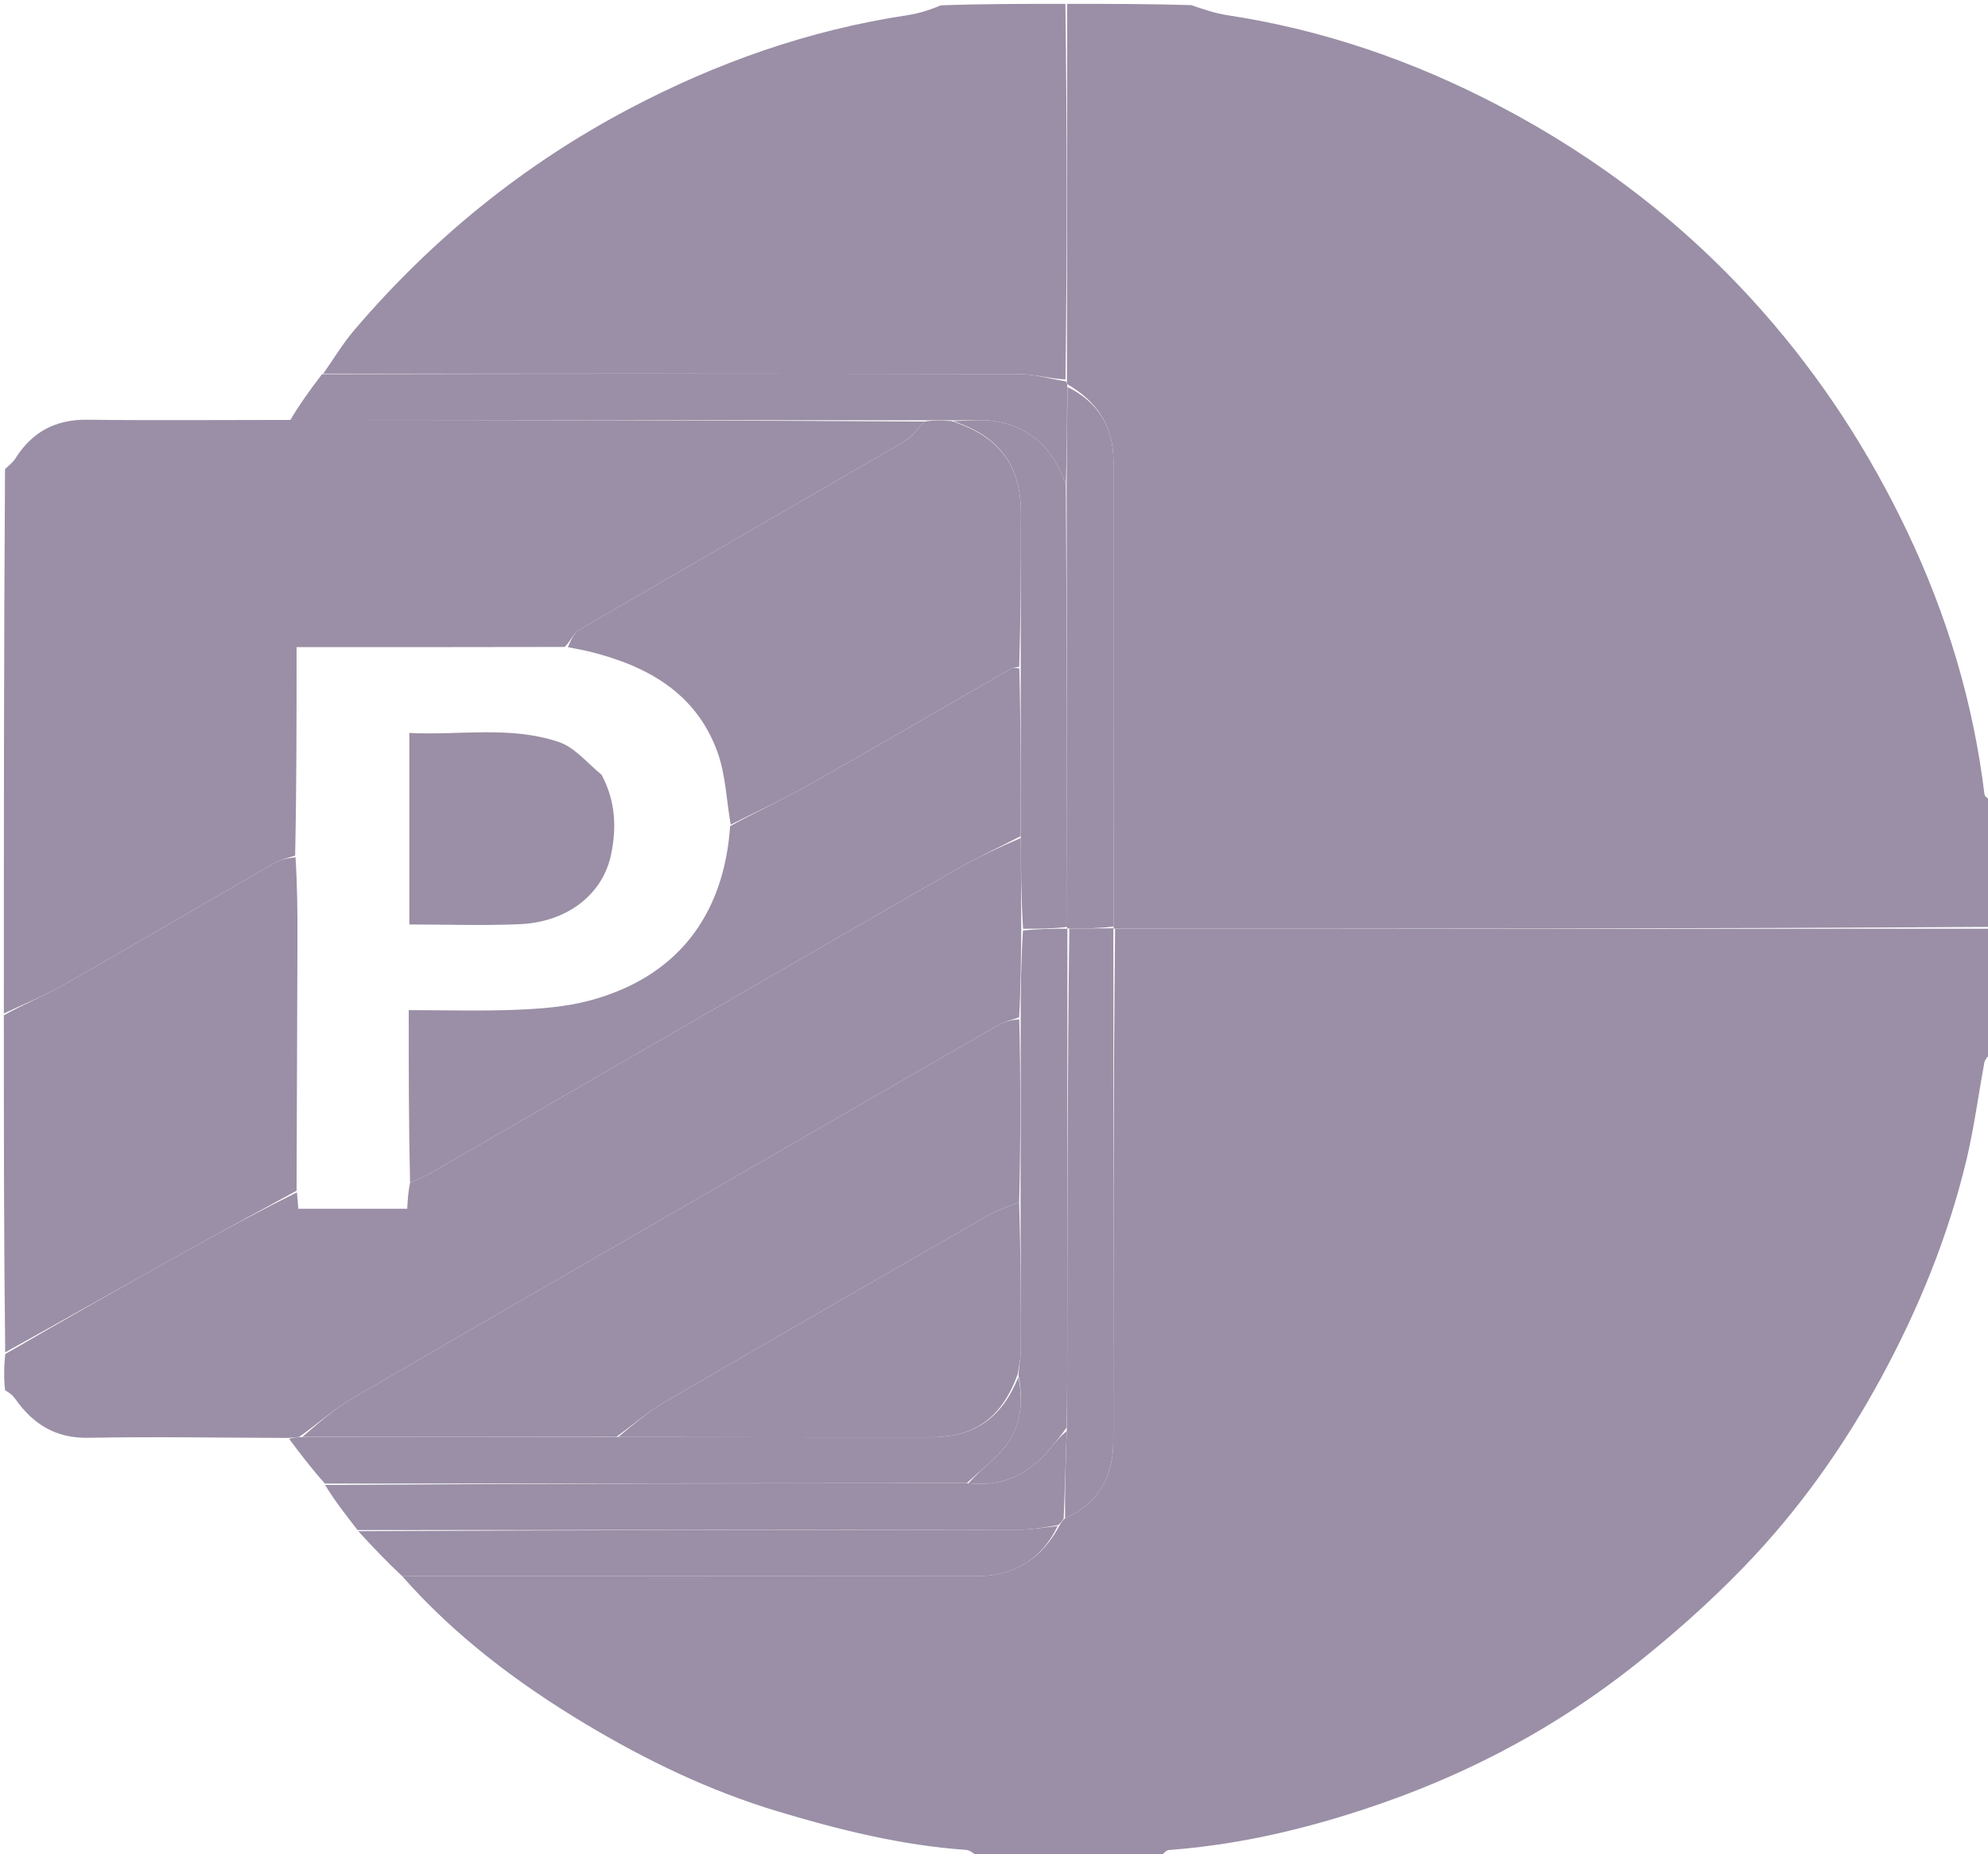
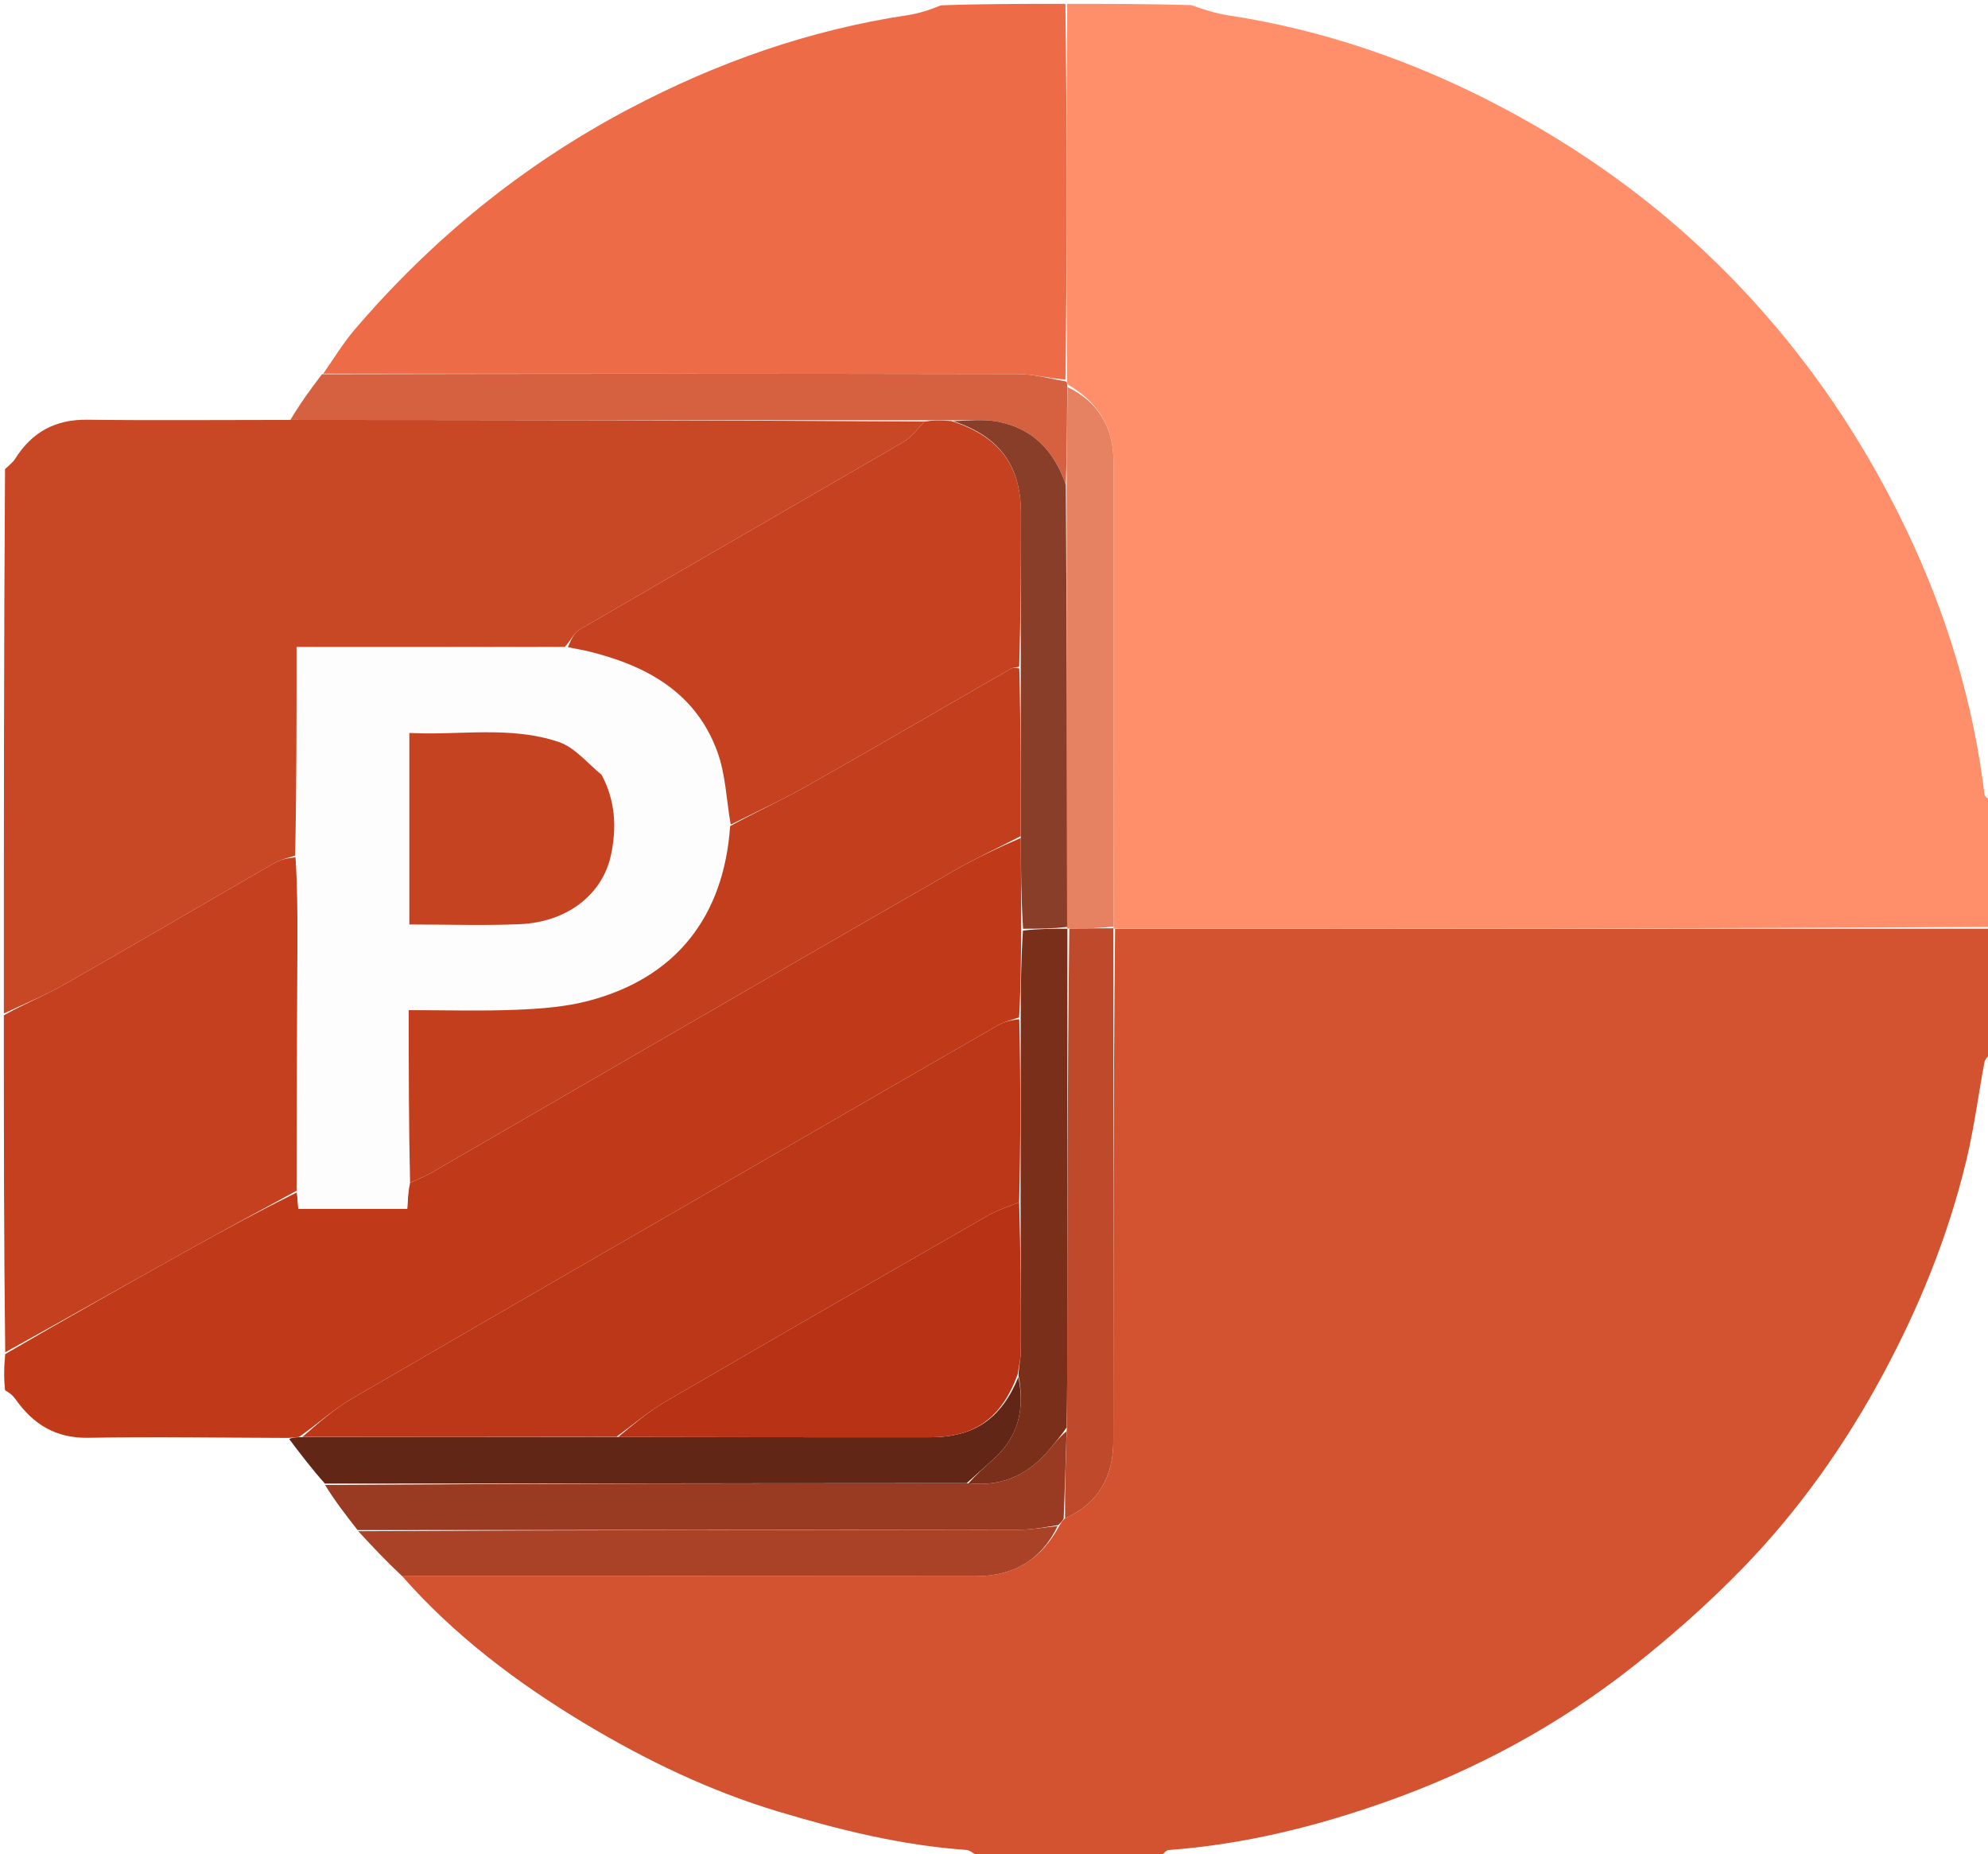
<svg xmlns="http://www.w3.org/2000/svg" version="1.1" id="Layer_1" x="0px" y="0px" width="100%" viewBox="0 0 516 481" enable-background="new 0 0 516 481" xml:space="preserve">
-   <path fill="#9A8FA6" opacity="1" stroke="none" d=" M517,241   C517,251.688 517,262.375 516.597,273.368   C515.806,274.349 515.197,274.983 515.062,275.705   C513.479,284.208 512.375,292.823 510.355,301.218   C505.638,320.82 498.089,339.347 488.498,357.101   C478.692,375.255 466.843,391.955 452.54,406.723   C443.6,415.954 433.884,424.557 423.784,432.512   C404.531,447.675 383.149,459.26 360.022,467.468   C341.662,473.985 322.867,478.64 303.357,480.086   C302.529,480.148 301.784,481.336 301,482   C285.312,482 269.625,482 253.619,481.587   C252.458,480.786 251.636,480.114 250.77,480.053   C234.067,478.881 217.96,474.893 201.987,470.096   C184.224,464.762 167.662,456.784 151.85,447.295   C134.191,436.698 117.843,424.333 104.381,409.01   C154.287,409.004 203.719,408.966 253.15,409.03   C263.142,409.042 270.317,404.731 275.077,395.727   C275.51,395.007 275.801,394.53 276.445,394.018   C285.289,390.022 288.959,383.013 288.969,373.994   C289.019,329.697 288.971,285.399 289.427,241.073   C365.599,241.029 441.299,241.015 517,241  z" />
-   <path fill="#9A8FA6" opacity="1" stroke="none" d=" M517,240.531   C441.299,241.015 365.599,241.029 289.453,241.02   C289.009,240.996 289.055,240.889 289.04,240.43   C289.017,199.881 288.993,159.791 289.011,119.701   C289.015,110.678 284.865,104.245 277.051,99.723   C277.007,99.492 276.904,99.032 276.928,98.561   C276.968,65.728 276.984,33.364 277,1   C287.688,1 298.375,1 309.193,1.332   C312.416,2.438 315.47,3.47 318.609,3.948   C343.339,7.71 366.612,15.717 388.767,27.282   C415.024,40.988 437.999,58.689 457.637,80.969   C472.839,98.216 485.134,117.185 494.99,137.858   C505.33,159.547 512.186,182.242 515.082,206.122   C515.166,206.816 516.336,207.377 517,208   C517,218.688 517,229.375 517,240.531  z" />
-   <path fill="#9A8FA6" opacity="1" stroke="none" d=" M1,263   C1,215.979 1,168.958 1.303,121.728   C2.394,120.702 3.351,119.991 3.941,119.051   C8.283,112.133 14.336,108.817 22.652,108.921   C40.065,109.137 57.482,108.967 75.372,108.971   C130.567,109.011 185.287,109.037 239.93,109.393   C238.087,111.394 236.566,113.483 234.521,114.671   C206.491,130.971 178.371,147.118 150.351,163.435   C148.881,164.292 148.104,166.341 146.588,167.884   C123.288,167.933 100.406,167.933 76.979,167.933   C76.979,186.413 76.979,204.207 76.607,222.023   C74.542,222.682 72.722,223.097 71.176,223.989   C52.956,234.488 34.827,245.145 16.556,255.553   C11.573,258.392 6.196,260.537 1,263  z" />
-   <path fill="#9A8FA6" opacity="1" stroke="none" d=" M83.891,96.973   C86.586,93.16 89.001,89.107 92.022,85.572   C112.14,62.031 135.721,42.81 163.178,28.305   C186.039,16.228 210.029,7.778 235.624,3.926   C238.599,3.478 241.496,2.506 244.215,1.389   C254.688,1 265.375,1 276.531,1   C276.984,33.364 276.968,65.728 276.556,98.475   C272.256,98.24 268.354,97.088 264.449,97.08   C204.263,96.957 144.077,96.982 83.891,96.973  z" />
-   <path fill="#9A8FA6" opacity="1" stroke="none" d=" M74.9,373.15   C57.582,373.101 40.258,372.793 22.946,373.111   C14.45,373.268 8.611,369.603 3.979,363.038   C3.332,362.121 2.428,361.386 1.322,360.783   C1,357.969 1,354.939 1.353,351.386   C17.629,341.915 33.53,332.929 49.482,324.033   C58.604,318.946 67.81,314.007 77.073,309.421   C77.251,311.106 77.335,312.373 77.421,313.679   C87.075,313.679 96.311,313.679 105.698,313.679   C105.84,311.264 105.965,309.133 106.437,306.93   C108.571,305.986 110.421,305.22 112.141,304.227   C128.123,295 144.074,285.72 160.051,276.484   C189.27,259.593 218.477,242.681 247.747,225.88   C253.329,222.676 259.182,219.945 264.937,217.464   C265.009,225.63 265.053,233.328 265.07,241.492   C264.993,249.303 264.941,256.647 264.523,264.017   C262.463,264.695 260.65,265.14 259.094,266.032   C243.962,274.701 228.874,283.448 213.771,292.168   C172.922,315.753 132.038,339.279 91.265,362.995   C86.533,365.747 82.407,369.541 77.613,372.897   C76.451,373.012 75.676,373.081 74.9,373.15  z" />
-   <path fill="#9A8FA6" opacity="1" stroke="none" d=" M76.978,309.001   C67.81,314.007 58.604,318.946 49.482,324.033   C33.53,332.929 17.629,341.915 1.353,350.932   C1,321.979 1,292.958 1,263.469   C6.196,260.537 11.573,258.392 16.556,255.553   C34.827,245.145 52.956,234.488 71.176,223.989   C72.722,223.097 74.542,222.682 76.7,222.483   C77.181,229.889 77.225,236.857 77.205,243.825   C77.142,265.55 77.055,287.275 76.978,309.001  z" />
-   <path fill="#9A8FA6" opacity="1" stroke="none" d=" M92.812,397.057   C89.858,393.276 86.905,389.495 84.382,385.356   C140.185,384.956 195.558,384.915 251.384,384.911   C260.575,385.911 267.32,382.364 272.718,375.741   C274.052,374.105 275.441,372.514 276.852,371.375   C276.63,379.249 276.362,386.651 276.093,394.052   C275.801,394.53 275.51,395.007 274.664,395.766   C270.977,396.364 267.844,396.955 264.712,396.959   C207.412,397.034 150.112,397.038 92.812,397.057  z" />
-   <path fill="#9A8FA6" opacity="1" stroke="none" d=" M92.986,397.349   C150.112,397.038 207.412,397.034 264.712,396.959   C267.844,396.955 270.977,396.364 274.522,396.007   C270.317,404.731 263.142,409.042 253.15,409.03   C203.719,408.966 154.287,409.004 104.381,409.01   C100.324,405.223 96.743,401.432 92.986,397.349  z" />
-   <path fill="#9A8FA6" opacity="1" stroke="none" d=" M276.445,394.018   C276.362,386.651 276.63,379.249 276.882,370.916   C276.911,365.999 276.991,362.014 276.995,358.029   C277.034,319.001 277.061,279.973 277.547,240.96   C281.687,240.947 285.371,240.918 289.055,240.889   C289.055,240.889 289.009,240.996 288.983,241.049   C288.971,285.399 289.019,329.697 288.969,373.994   C288.959,383.013 285.289,390.022 276.445,394.018  z" />
-   <path fill="#9A8FA6" opacity="1" stroke="none" d=" M83.579,97.11   C144.077,96.982 204.263,96.957 264.449,97.08   C268.354,97.088 272.256,98.24 276.532,98.946   C276.904,99.032 277.007,99.492 277.023,100.195   C276.974,109.311 276.909,117.722 276.65,125.844   C273.65,116.964 268.033,111.19 259.089,109.442   C255.236,108.689 251.143,109.167 246.712,109.064   C244.178,109.048 242.093,109.055 240.007,109.063   C185.287,109.037 130.567,109.011 75.372,108.971   C77.688,105.053 80.477,101.15 83.579,97.11  z" />
-   <path fill="#9A8FA6" opacity="1" stroke="none" d=" M276.845,126.133   C276.909,117.722 276.974,109.311 277.067,100.427   C284.865,104.245 289.015,110.678 289.011,119.701   C288.993,159.791 289.017,199.881 289.04,240.43   C285.371,240.918 281.687,240.947 277.508,240.954   C277.013,240.932 276.974,241.001 276.983,240.532   C276.943,202.087 276.894,164.11 276.845,126.133  z" />
-   <path fill="#9A8FA6" opacity="1" stroke="none" d=" M189.654,213.996   C188.554,207.655 188.353,200.986 186.179,195.038   C180.546,179.63 167.749,172.692 152.699,169.014   C151.084,168.619 149.433,168.374 147.402,167.947   C148.104,166.341 148.881,164.292 150.351,163.435   C178.371,147.118 206.491,130.971 234.521,114.671   C236.566,113.483 238.087,111.394 239.93,109.393   C242.093,109.055 244.178,109.048 246.975,109.268   C259.405,113.242 264.985,120.828 264.991,133.169   C264.998,146.445 264.937,159.72 264.546,173.02   C263.547,173.22 262.836,173.268 262.281,173.587   C244.689,183.701 227.166,193.936 209.504,203.928   C203.053,207.577 196.28,210.657 189.654,213.996  z" />
-   <path fill="#9A8FA6" opacity="1" stroke="none" d=" M250.931,384.874   C195.558,384.915 140.185,384.956 84.332,384.998   C80.982,381.242 78.112,377.485 75.071,373.439   C75.676,373.081 76.451,373.012 78.079,372.945   C105.955,372.917 132.978,372.887 160.467,372.902   C187.76,372.963 214.585,372.992 241.411,372.984   C252.98,372.981 259.958,368.042 264.318,357.384   C266.123,365.954 264.154,373.038 257.8,378.719   C255.508,380.768 253.221,382.822 250.931,384.874  z" />
-   <path fill="#9A8FA6" opacity="1" stroke="none" d=" M160.001,372.856   C132.978,372.887 105.955,372.917 78.466,372.9   C82.407,369.541 86.533,365.747 91.265,362.995   C132.038,339.279 172.922,315.753 213.771,292.168   C228.874,283.448 243.962,274.701 259.094,266.032   C260.65,265.14 262.463,264.695 264.559,264.486   C264.938,280.617 264.916,296.305 264.53,312.019   C261.586,313.157 258.868,314.029 256.446,315.418   C228.484,331.465 200.531,347.529 172.674,363.759   C168.201,366.365 164.213,369.803 160.001,372.856  z" />
-   <path fill="#9A8FA6" opacity="1" stroke="none" d=" M189.512,214.368   C196.28,210.657 203.053,207.577 209.504,203.928   C227.166,193.936 244.689,183.701 262.281,173.587   C262.836,173.268 263.547,173.22 264.575,173.489   C264.946,188.287 264.928,202.641 264.909,216.996   C259.182,219.945 253.329,222.676 247.747,225.88   C218.477,242.681 189.27,259.593 160.051,276.484   C144.074,285.72 128.123,295 112.141,304.227   C110.421,305.22 108.571,305.986 106.437,306.93   C106.091,292.236 106.091,277.471 106.091,262.133   C115.576,262.133 124.851,262.413 134.099,262.035   C140.367,261.779 146.78,261.295 152.811,259.708   C175.3,253.79 187.876,238.018 189.512,214.368  z" />
-   <path fill="#9A8FA6" opacity="1" stroke="none" d=" M264.894,311.994   C264.916,296.305 264.938,280.617 264.925,264.46   C264.941,256.647 264.993,249.303 265.521,241.484   C269.656,241.007 273.315,241.004 276.974,241.001   C276.974,241.001 277.013,240.932 277.053,240.938   C277.061,279.973 277.034,319.001 276.995,358.029   C276.991,362.014 276.911,365.999 276.836,370.444   C275.441,372.514 274.052,374.105 272.718,375.741   C267.32,382.364 260.575,385.911 251.384,384.911   C253.221,382.822 255.508,380.768 257.8,378.719   C264.154,373.038 266.123,365.954 264.361,356.966   C264.46,354.408 264.95,352.612 264.954,350.813   C264.99,337.874 264.926,324.934 264.894,311.994  z" />
-   <path fill="#9A8FA6" opacity="1" stroke="none" d=" M276.983,240.532   C273.315,241.004 269.656,241.007 265.547,241.018   C265.053,233.328 265.009,225.63 264.937,217.464   C264.928,202.641 264.946,188.287 264.936,173.464   C264.937,159.72 264.998,146.445 264.991,133.169   C264.985,120.828 259.405,113.242 247.423,109.291   C251.143,109.167 255.236,108.689 259.089,109.442   C268.033,111.19 273.65,116.964 276.65,125.844   C276.894,164.11 276.943,202.087 276.983,240.532  z" />
-   <path fill="#9A8FA6" opacity="1" stroke="none" d=" M156.154,201.075   C159.818,207.909 160.053,214.916 158.595,221.824   C156.407,232.19 147.155,239.269 135.033,239.818   C125.584,240.245 116.1,239.903 106.248,239.903   C106.248,223.448 106.248,207.236 106.248,190.203   C119.182,190.888 132.397,188.267 145.076,192.565   C149.163,193.95 152.367,197.943 156.154,201.075  z" />
-   <path fill="#9A8FA6" opacity="1" stroke="none" d=" M264.53,312.019   C264.926,324.934 264.99,337.874 264.954,350.813   C264.95,352.612 264.46,354.408 264.152,356.623   C259.958,368.042 252.98,372.981 241.411,372.984   C214.585,372.992 187.76,372.963 160.467,372.902   C164.213,369.803 168.201,366.365 172.674,363.759   C200.531,347.529 228.484,331.465 256.446,315.418   C258.868,314.029 261.586,313.157 264.53,312.019  z" />
+   <path fill="#D35230" opacity="1" stroke="none" d=" M517,241   C517,251.688 517,262.375 516.597,273.368   C515.806,274.349 515.197,274.983 515.062,275.705   C513.479,284.208 512.375,292.823 510.355,301.218   C505.638,320.82 498.089,339.347 488.498,357.101   C478.692,375.255 466.843,391.955 452.54,406.723   C443.6,415.954 433.884,424.557 423.784,432.512   C404.531,447.675 383.149,459.26 360.022,467.468   C341.662,473.985 322.867,478.64 303.357,480.086   C302.529,480.148 301.784,481.336 301,482   C285.312,482 269.625,482 253.619,481.587   C252.458,480.786 251.636,480.114 250.77,480.053   C234.067,478.881 217.96,474.893 201.987,470.096   C184.224,464.762 167.662,456.784 151.85,447.295   C134.191,436.698 117.843,424.333 104.381,409.01   C154.287,409.004 203.719,408.966 253.15,409.03   C263.142,409.042 270.317,404.731 275.077,395.727   C275.51,395.007 275.801,394.53 276.445,394.018   C285.289,390.022 288.959,383.013 288.969,373.994   C289.019,329.697 288.971,285.399 289.427,241.073   C365.599,241.029 441.299,241.015 517,241  z" />
+   <path fill="#FF8F6B" opacity="1" stroke="none" d=" M517,240.531   C441.299,241.015 365.599,241.029 289.453,241.02   C289.009,240.996 289.055,240.889 289.04,240.43   C289.017,199.881 288.993,159.791 289.011,119.701   C289.015,110.678 284.865,104.245 277.051,99.723   C277.007,99.492 276.904,99.032 276.928,98.561   C276.968,65.728 276.984,33.364 277,1   C287.688,1 298.375,1 309.193,1.332   C312.416,2.438 315.47,3.47 318.609,3.948   C343.339,7.71 366.612,15.717 388.767,27.282   C415.024,40.988 437.999,58.689 457.637,80.969   C472.839,98.216 485.134,117.185 494.99,137.858   C505.33,159.547 512.186,182.242 515.082,206.122   C515.166,206.816 516.336,207.377 517,208   C517,218.688 517,229.375 517,240.531  z" />
+   <path fill="#C84724" opacity="1" stroke="none" d=" M1,263   C1,215.979 1,168.958 1.303,121.728   C2.394,120.702 3.351,119.991 3.941,119.051   C8.283,112.133 14.336,108.817 22.652,108.921   C40.065,109.137 57.482,108.967 75.372,108.971   C130.567,109.011 185.287,109.037 239.93,109.393   C238.087,111.394 236.566,113.483 234.521,114.671   C206.491,130.971 178.371,147.118 150.351,163.435   C148.881,164.292 148.104,166.341 146.588,167.884   C123.288,167.933 100.406,167.933 76.979,167.933   C76.979,186.413 76.979,204.207 76.607,222.023   C74.542,222.682 72.722,223.097 71.176,223.989   C52.956,234.488 34.827,245.145 16.556,255.553   C11.573,258.392 6.196,260.537 1,263  z" />
+   <path fill="#ED6C47" opacity="1" stroke="none" d=" M83.891,96.973   C86.586,93.16 89.001,89.107 92.022,85.572   C112.14,62.031 135.721,42.81 163.178,28.305   C186.039,16.228 210.029,7.778 235.624,3.926   C238.599,3.478 241.496,2.506 244.215,1.389   C254.688,1 265.375,1 276.531,1   C276.984,33.364 276.968,65.728 276.556,98.475   C272.256,98.24 268.354,97.088 264.449,97.08   C204.263,96.957 144.077,96.982 83.891,96.973  z" />
+   <path fill="#C03A1A" opacity="1" stroke="none" d=" M74.9,373.15   C57.582,373.101 40.258,372.793 22.946,373.111   C14.45,373.268 8.611,369.603 3.979,363.038   C3.332,362.121 2.428,361.386 1.322,360.783   C1,357.969 1,354.939 1.353,351.386   C17.629,341.915 33.53,332.929 49.482,324.033   C58.604,318.946 67.81,314.007 77.073,309.421   C77.251,311.106 77.335,312.373 77.421,313.679   C87.075,313.679 96.311,313.679 105.698,313.679   C105.84,311.264 105.965,309.133 106.437,306.93   C108.571,305.986 110.421,305.22 112.141,304.227   C128.123,295 144.074,285.72 160.051,276.484   C189.27,259.593 218.477,242.681 247.747,225.88   C253.329,222.676 259.182,219.945 264.937,217.464   C265.009,225.63 265.053,233.328 265.07,241.492   C264.993,249.303 264.941,256.647 264.523,264.017   C262.463,264.695 260.65,265.14 259.094,266.032   C243.962,274.701 228.874,283.448 213.771,292.168   C172.922,315.753 132.038,339.279 91.265,362.995   C86.533,365.747 82.407,369.541 77.613,372.897   C76.451,373.012 75.676,373.081 74.9,373.15  z" />
+   <path fill="#C5401E" opacity="1" stroke="none" d=" M76.978,309.001   C67.81,314.007 58.604,318.946 49.482,324.033   C33.53,332.929 17.629,341.915 1.353,350.932   C1,321.979 1,292.958 1,263.469   C6.196,260.537 11.573,258.392 16.556,255.553   C34.827,245.145 52.956,234.488 71.176,223.989   C72.722,223.097 74.542,222.682 76.7,222.483   C77.181,229.889 77.225,236.857 77.205,243.825   C77.142,265.55 77.055,287.275 76.978,309.001  z" />
+   <path fill="#983B22" opacity="1" stroke="none" d=" M92.812,397.057   C89.858,393.276 86.905,389.495 84.382,385.356   C140.185,384.956 195.558,384.915 251.384,384.911   C260.575,385.911 267.32,382.364 272.718,375.741   C274.052,374.105 275.441,372.514 276.852,371.375   C276.63,379.249 276.362,386.651 276.093,394.052   C275.801,394.53 275.51,395.007 274.664,395.766   C270.977,396.364 267.844,396.955 264.712,396.959   C207.412,397.034 150.112,397.038 92.812,397.057  z" />
+   <path fill="#A94226" opacity="1" stroke="none" d=" M92.986,397.349   C150.112,397.038 207.412,397.034 264.712,396.959   C267.844,396.955 270.977,396.364 274.522,396.007   C270.317,404.731 263.142,409.042 253.15,409.03   C203.719,408.966 154.287,409.004 104.381,409.01   C100.324,405.223 96.743,401.432 92.986,397.349  z" />
+   <path fill="#BE4A2B" opacity="1" stroke="none" d=" M276.445,394.018   C276.362,386.651 276.63,379.249 276.882,370.916   C276.911,365.999 276.991,362.014 276.995,358.029   C277.034,319.001 277.061,279.973 277.547,240.96   C281.687,240.947 285.371,240.918 289.055,240.889   C289.055,240.889 289.009,240.996 288.983,241.049   C288.971,285.399 289.019,329.697 288.969,373.994   C288.959,383.013 285.289,390.022 276.445,394.018  z" />
+   <path fill="#D66140" opacity="1" stroke="none" d=" M83.579,97.11   C144.077,96.982 204.263,96.957 264.449,97.08   C268.354,97.088 272.256,98.24 276.532,98.946   C276.904,99.032 277.007,99.492 277.023,100.195   C276.974,109.311 276.909,117.722 276.65,125.844   C273.65,116.964 268.033,111.19 259.089,109.442   C255.236,108.689 251.143,109.167 246.712,109.064   C244.178,109.048 242.093,109.055 240.007,109.063   C185.287,109.037 130.567,109.011 75.372,108.971   C77.688,105.053 80.477,101.15 83.579,97.11  z" />
+   <path fill="#E68161" opacity="1" stroke="none" d=" M276.845,126.133   C276.909,117.722 276.974,109.311 277.067,100.427   C284.865,104.245 289.015,110.678 289.011,119.701   C288.993,159.791 289.017,199.881 289.04,240.43   C285.371,240.918 281.687,240.947 277.508,240.954   C277.013,240.932 276.974,241.001 276.983,240.532   C276.943,202.087 276.894,164.11 276.845,126.133  z" />
+   <path fill="#FEFDFD" opacity="1" stroke="none" d=" M77.073,309.421   C77.055,287.275 77.142,265.55 77.205,243.825   C77.225,236.857 77.181,229.889 77.072,222.461   C76.979,204.207 76.979,186.413 76.979,167.933   C100.406,167.933 123.288,167.933 146.985,167.996   C149.433,168.374 151.084,168.619 152.699,169.014   C167.749,172.692 180.546,179.63 186.179,195.038   C188.353,200.986 188.554,207.655 189.512,214.368   C187.876,238.018 175.3,253.79 152.811,259.708   C146.78,261.295 140.367,261.779 134.099,262.035   C124.851,262.413 115.576,262.133 106.091,262.133   C106.091,277.471 106.091,292.236 106.091,307.002   C105.965,309.133 105.84,311.264 105.698,313.679   C96.311,313.679 87.075,313.679 77.421,313.679   C77.335,312.373 77.251,311.106 77.073,309.421  M155.974,200.742   C152.367,197.943 149.163,193.95 145.076,192.565   C132.397,188.267 119.182,190.888 106.248,190.203   C106.248,207.236 106.248,223.448 106.248,239.903   C116.1,239.903 125.584,240.245 135.033,239.818   C147.155,239.269 156.407,232.19 158.595,221.824   C160.053,214.916 159.818,207.909 155.974,200.742  z" />
+   <path fill="#C5411F" opacity="1" stroke="none" d=" M189.654,213.996   C188.554,207.655 188.353,200.986 186.179,195.038   C180.546,179.63 167.749,172.692 152.699,169.014   C151.084,168.619 149.433,168.374 147.402,167.947   C148.104,166.341 148.881,164.292 150.351,163.435   C178.371,147.118 206.491,130.971 234.521,114.671   C236.566,113.483 238.087,111.394 239.93,109.393   C242.093,109.055 244.178,109.048 246.975,109.268   C259.405,113.242 264.985,120.828 264.991,133.169   C264.998,146.445 264.937,159.72 264.546,173.02   C263.547,173.22 262.836,173.268 262.281,173.587   C244.689,183.701 227.166,193.936 209.504,203.928   C203.053,207.577 196.28,210.657 189.654,213.996  z" />
+   <path fill="#622616" opacity="1" stroke="none" d=" M250.931,384.874   C195.558,384.915 140.185,384.956 84.332,384.998   C80.982,381.242 78.112,377.485 75.071,373.439   C75.676,373.081 76.451,373.012 78.079,372.945   C105.955,372.917 132.978,372.887 160.467,372.902   C187.76,372.963 214.585,372.992 241.411,372.984   C252.98,372.981 259.958,368.042 264.318,357.384   C266.123,365.954 264.154,373.038 257.8,378.719   C255.508,380.768 253.221,382.822 250.931,384.874  z" />
+   <path fill="#BC3618" opacity="1" stroke="none" d=" M160.001,372.856   C132.978,372.887 105.955,372.917 78.466,372.9   C82.407,369.541 86.533,365.747 91.265,362.995   C132.038,339.279 172.922,315.753 213.771,292.168   C228.874,283.448 243.962,274.701 259.094,266.032   C260.65,265.14 262.463,264.695 264.559,264.486   C264.938,280.617 264.916,296.305 264.53,312.019   C261.586,313.157 258.868,314.029 256.446,315.418   C228.484,331.465 200.531,347.529 172.674,363.759   C168.201,366.365 164.213,369.803 160.001,372.856  z" />
+   <path fill="#C33E1D" opacity="1" stroke="none" d=" M189.512,214.368   C196.28,210.657 203.053,207.577 209.504,203.928   C227.166,193.936 244.689,183.701 262.281,173.587   C262.836,173.268 263.547,173.22 264.575,173.489   C264.946,188.287 264.928,202.641 264.909,216.996   C259.182,219.945 253.329,222.676 247.747,225.88   C218.477,242.681 189.27,259.593 160.051,276.484   C144.074,285.72 128.123,295 112.141,304.227   C110.421,305.22 108.571,305.986 106.437,306.93   C106.091,292.236 106.091,277.471 106.091,262.133   C115.576,262.133 124.851,262.413 134.099,262.035   C140.367,261.779 146.78,261.295 152.811,259.708   C175.3,253.79 187.876,238.018 189.512,214.368  z" />
+   <path fill="#7A2F1B" opacity="1" stroke="none" d=" M264.894,311.994   C264.916,296.305 264.938,280.617 264.925,264.46   C264.941,256.647 264.993,249.303 265.521,241.484   C269.656,241.007 273.315,241.004 276.974,241.001   C276.974,241.001 277.013,240.932 277.053,240.938   C277.061,279.973 277.034,319.001 276.995,358.029   C276.991,362.014 276.911,365.999 276.836,370.444   C275.441,372.514 274.052,374.105 272.718,375.741   C267.32,382.364 260.575,385.911 251.384,384.911   C253.221,382.822 255.508,380.768 257.8,378.719   C264.154,373.038 266.123,365.954 264.361,356.966   C264.46,354.408 264.95,352.612 264.954,350.813   C264.99,337.874 264.926,324.934 264.894,311.994  z" />
+   <path fill="#893E29" opacity="1" stroke="none" d=" M276.983,240.532   C273.315,241.004 269.656,241.007 265.547,241.018   C265.053,233.328 265.009,225.63 264.937,217.464   C264.928,202.641 264.946,188.287 264.936,173.464   C264.937,159.72 264.998,146.445 264.991,133.169   C264.985,120.828 259.405,113.242 247.423,109.291   C251.143,109.167 255.236,108.689 259.089,109.442   C268.033,111.19 273.65,116.964 276.65,125.844   C276.894,164.11 276.943,202.087 276.983,240.532  z" />
+   <path fill="#C64321" opacity="1" stroke="none" d=" M156.154,201.075   C159.818,207.909 160.053,214.916 158.595,221.824   C156.407,232.19 147.155,239.269 135.033,239.818   C125.584,240.245 116.1,239.903 106.248,239.903   C106.248,223.448 106.248,207.236 106.248,190.203   C119.182,190.888 132.397,188.267 145.076,192.565   C149.163,193.95 152.367,197.943 156.154,201.075  z" />
+   <path fill="#B83216" opacity="1" stroke="none" d=" M264.53,312.019   C264.926,324.934 264.99,337.874 264.954,350.813   C264.95,352.612 264.46,354.408 264.152,356.623   C259.958,368.042 252.98,372.981 241.411,372.984   C214.585,372.992 187.76,372.963 160.467,372.902   C164.213,369.803 168.201,366.365 172.674,363.759   C200.531,347.529 228.484,331.465 256.446,315.418   C258.868,314.029 261.586,313.157 264.53,312.019  z" />
</svg>
